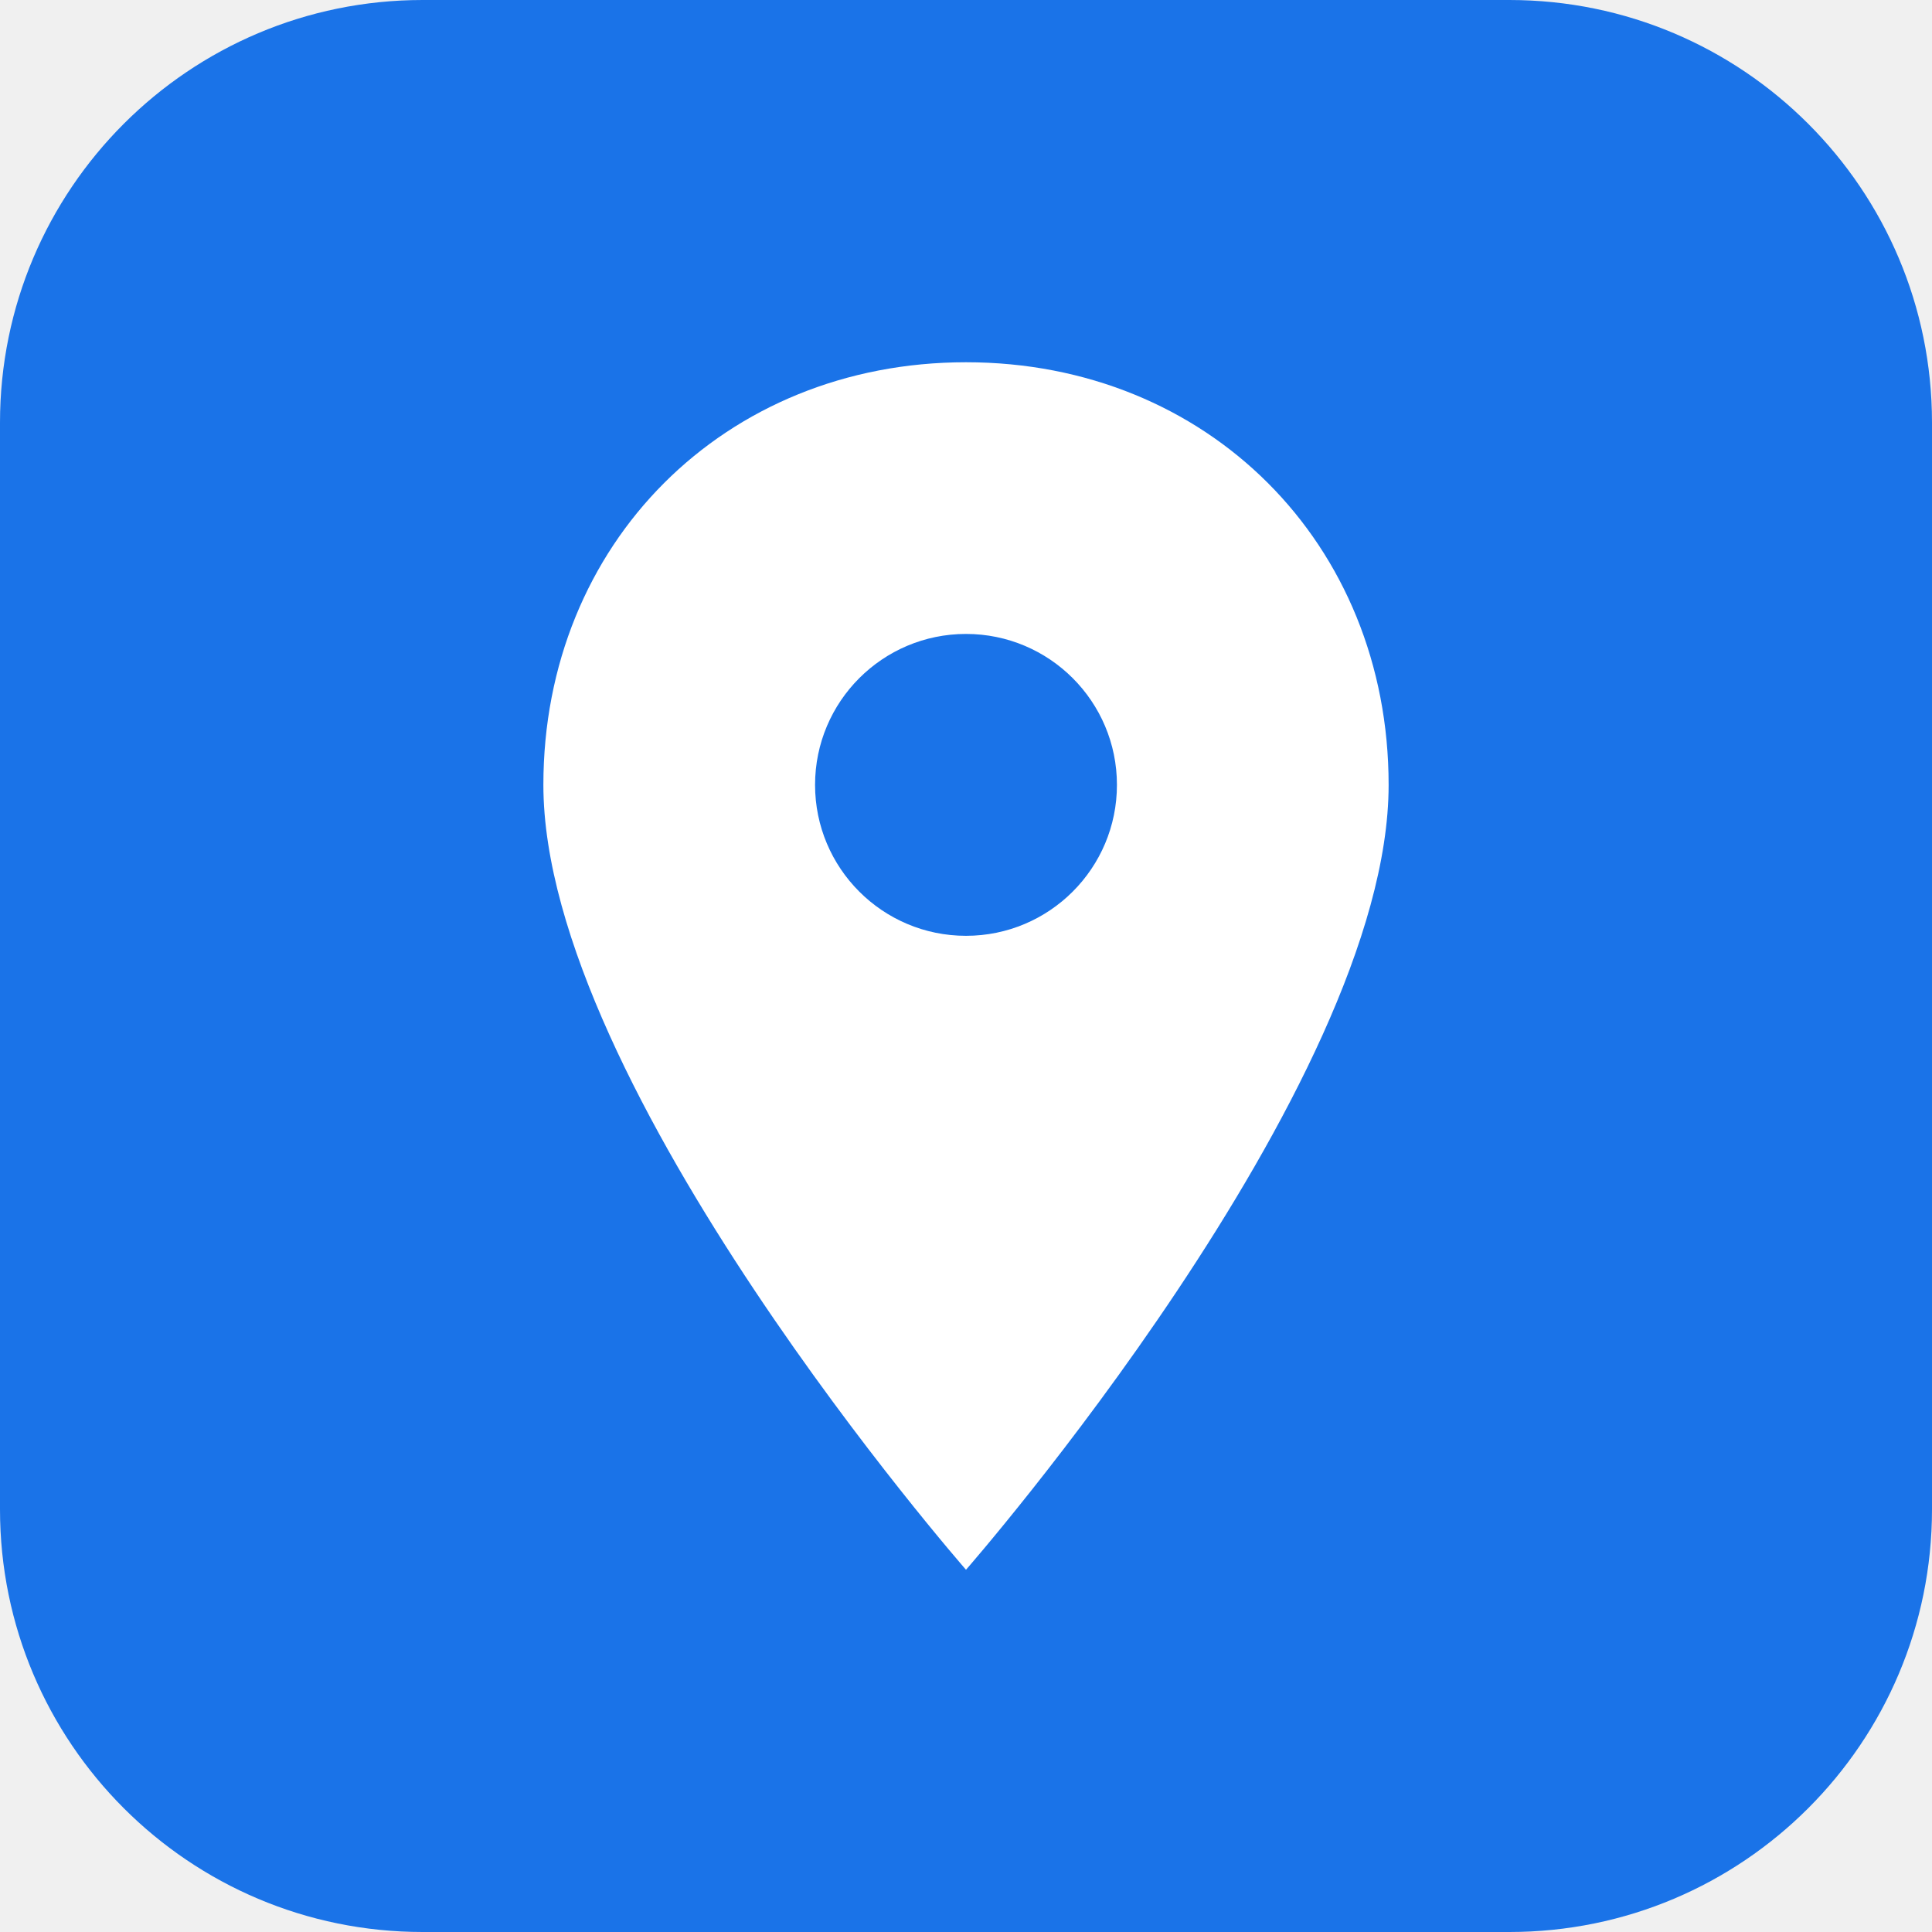
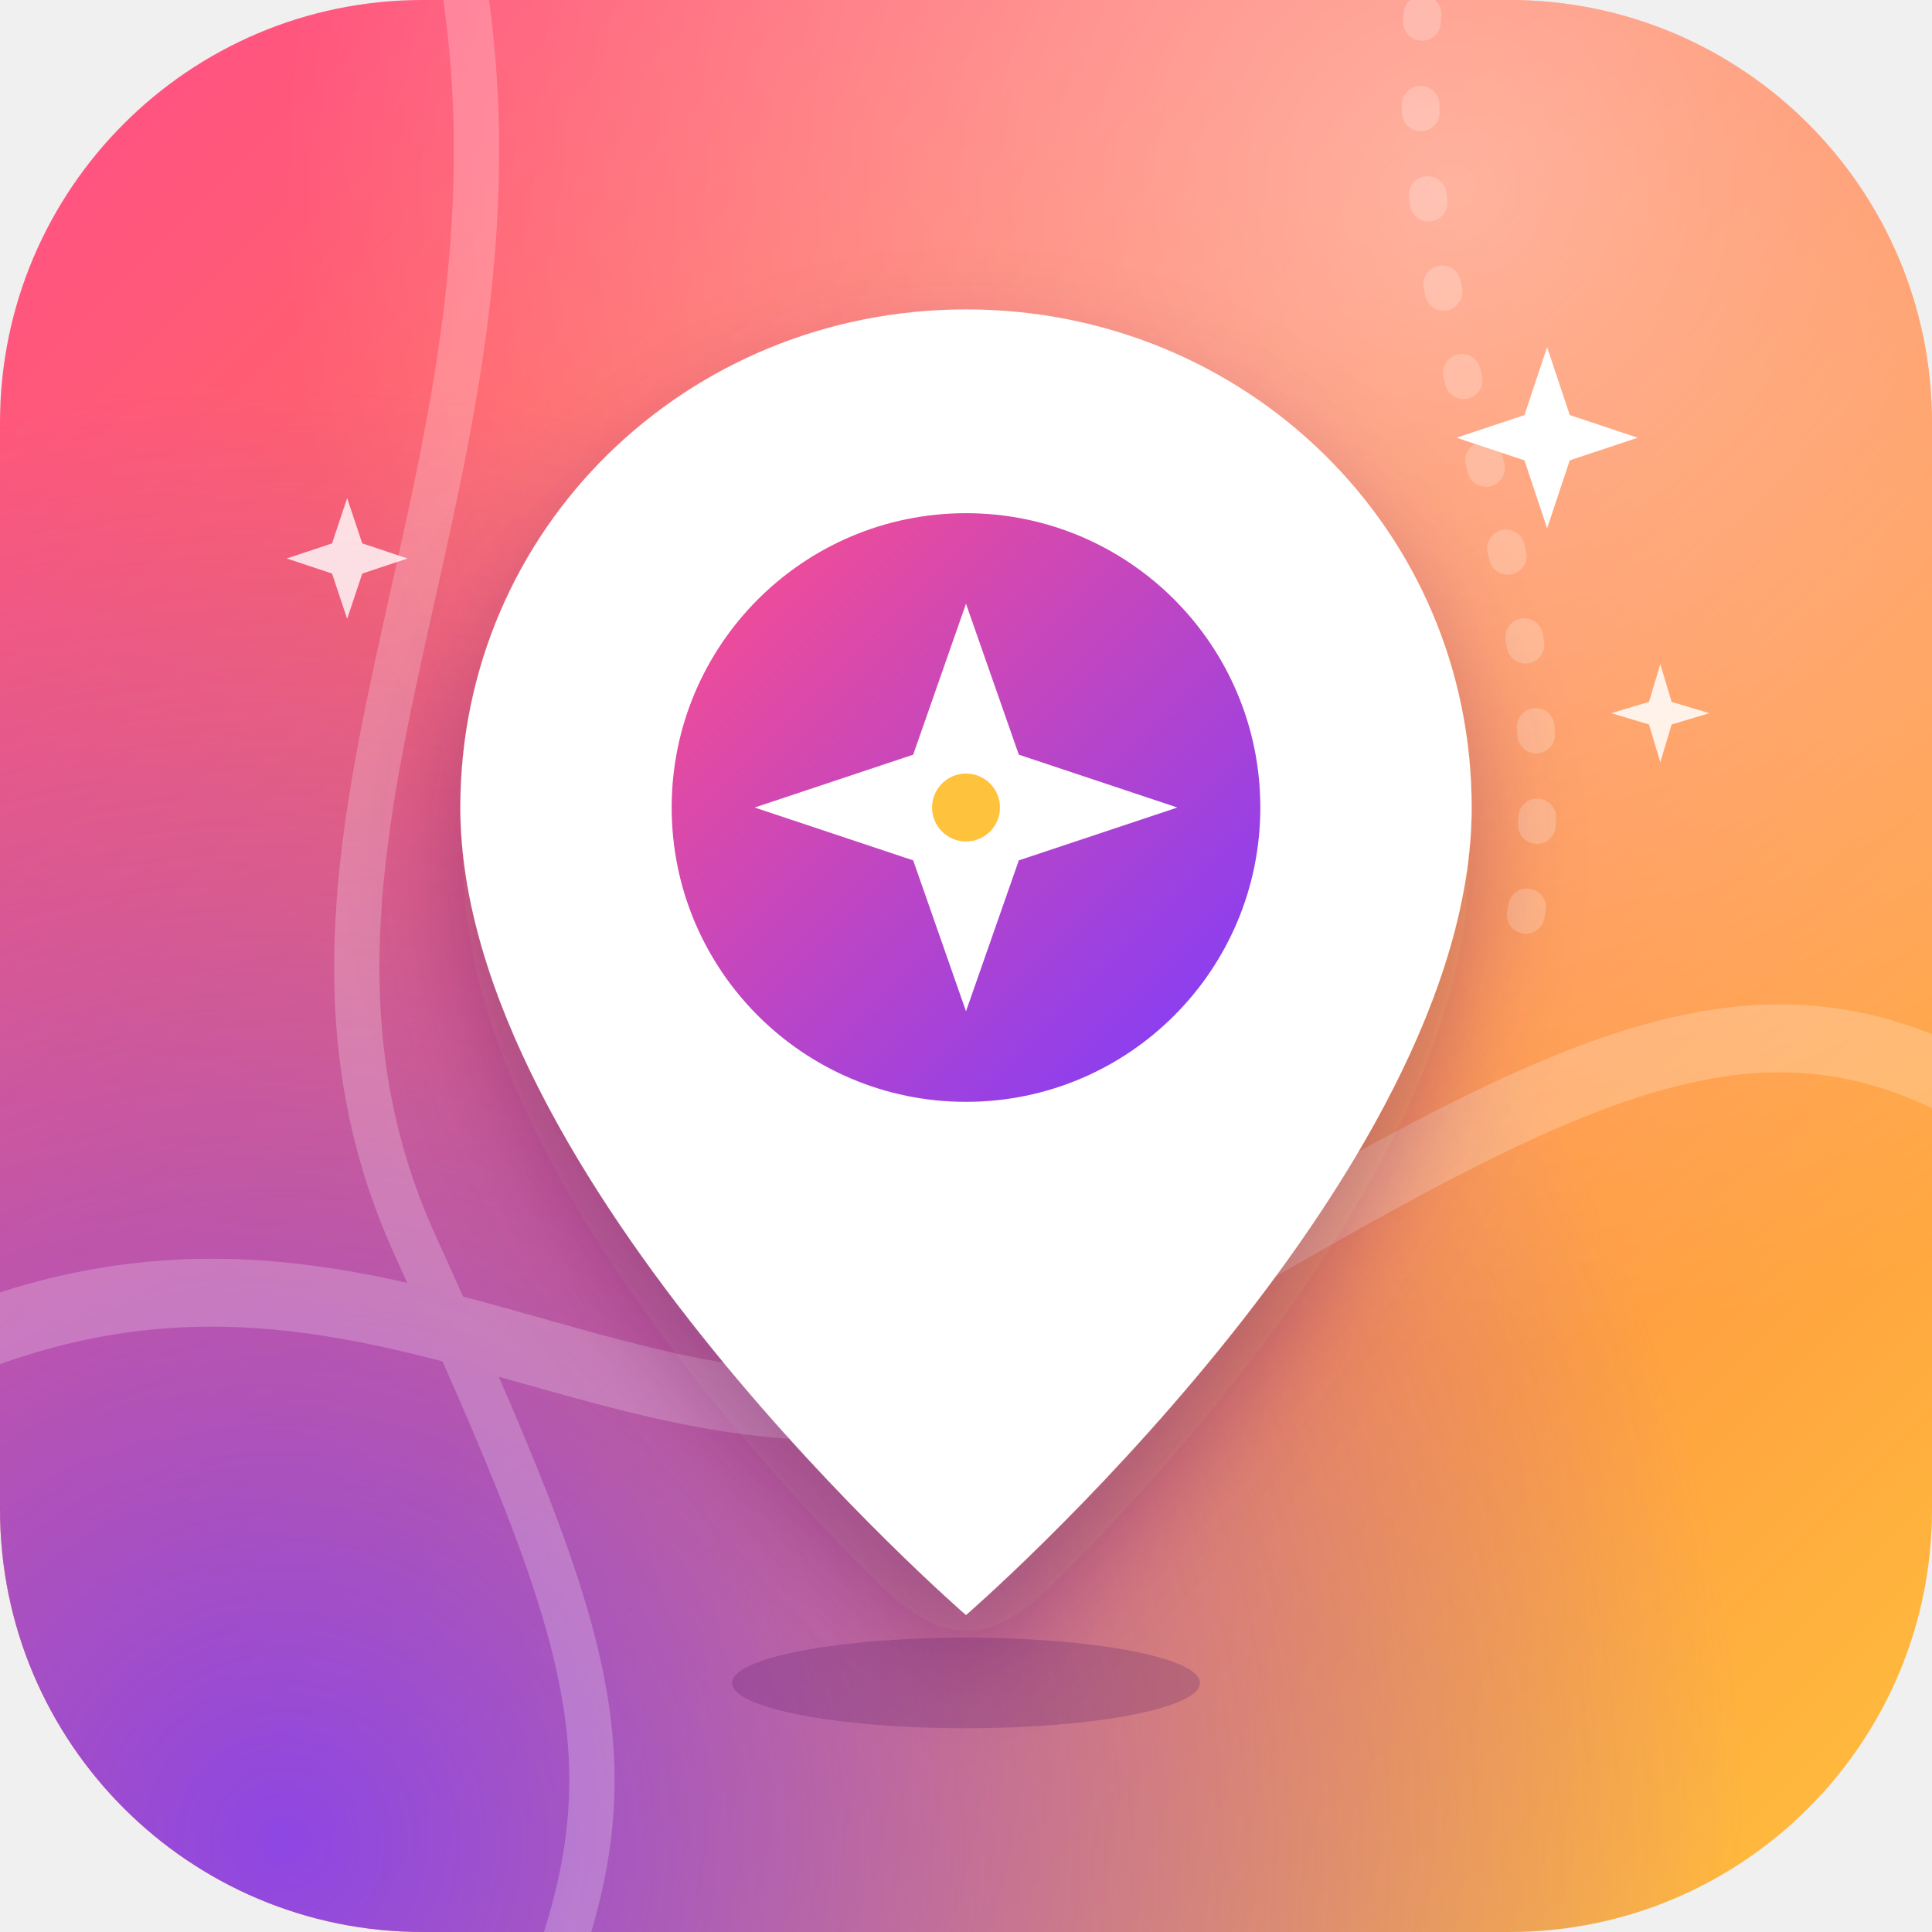
- <svg xmlns="http://www.w3.org/2000/svg" viewBox="0 0 64 64">
-   <rect width="64" height="64" rx="14" fill="#1a73e8" />
-   <path d="M32 12c-8 0-14 6-14 14 0 10 14 26 14 26s14-16 14-26c0-8-6-14-14-14zm0 19a5 5 0 1 1 0-10 5 5 0 0 1 0 10z" fill="#fff" />
+ <svg xmlns="http://www.w3.org/2000/svg" viewBox="0 0 512 512">
+   <defs>
+     <linearGradient id="bg" x1="0" y1="0" x2="1" y2="1">
+       <stop offset="0" stop-color="#FF4E8A" />
+       <stop offset="0.5" stop-color="#FF7A45" />
+       <stop offset="1" stop-color="#FFC23C" />
+     </linearGradient>
+     <radialGradient id="glow" cx="0.15" cy="0.95" r="0.75">
+       <stop offset="0" stop-color="#7A3CFF" stop-opacity="0.85" />
+       <stop offset="1" stop-color="#7A3CFF" stop-opacity="0" />
+     </radialGradient>
+     <radialGradient id="shine" cx="0.75" cy="0.1" r="0.6">
+       <stop offset="0" stop-color="#FFFFFF" stop-opacity="0.45" />
+       <stop offset="1" stop-color="#FFFFFF" stop-opacity="0" />
+     </radialGradient>
+     <linearGradient id="core" x1="0" y1="0" x2="1" y2="1">
+       <stop offset="0" stop-color="#FF4E8A" />
+       <stop offset="1" stop-color="#7A3CFF" />
+     </linearGradient>
+     <filter id="shadow" x="-30%" y="-30%" width="160%" height="160%">
+       <feDropShadow dx="0" dy="14" stdDeviation="14" flood-color="#5A1A66" flood-opacity="0.35" />
+     </filter>
+   </defs>
+   <rect width="512" height="512" rx="112" fill="url(#bg)" />
+   <rect width="512" height="512" rx="112" fill="url(#glow)" />
+   <rect width="512" height="512" rx="112" fill="url(#shine)" />
+   <g fill="none" stroke="#FFFFFF" stroke-linecap="round" opacity="0.22">
+     <path d="M-20 360 C 110 300, 180 420, 300 350 S 470 250, 540 300" stroke-width="18" />
+     <path d="M120 -20 C 150 120, 60 220, 110 330 S 170 470, 140 540" stroke-width="12" />
+     <path d="M380 -20 C 360 90, 430 160, 400 260" stroke-width="10" stroke-dasharray="2 22" />
+   </g>
+   <g filter="url(#shadow)">
+     <path d="M256 82c-74 0-134 58-134 132 0 98 134 214 134 214s134-116 134-214c0-74-60-132-134-132z" fill="#FFFFFF" />
+   </g>
+   <circle cx="256" cy="214" r="78" fill="url(#core)" />
+   <path d="M256 160 L270 200 L312 214 L270 228 L256 268 L242 228 L200 214 L242 200 Z" fill="#FFFFFF" />
+   <circle cx="256" cy="214" r="9" fill="#FFC23C" />
+   <g fill="#FFFFFF">
+     <path d="M410 92 L416 110 L434 116 L416 122 L410 140 L404 122 L386 116 L404 110 Z" />
+     <path d="M440 176 L443 186 L453 189 L443 192 L440 202 L437 192 L427 189 L437 186 Z" opacity="0.85" />
+     <path d="M92 132 L96 144 L108 148 L96 152 L92 164 L88 152 L76 148 L88 144 Z" opacity="0.8" />
+   </g>
+   <ellipse cx="256" cy="446" rx="62" ry="12" fill="#5A1A66" opacity="0.25" />
</svg>
